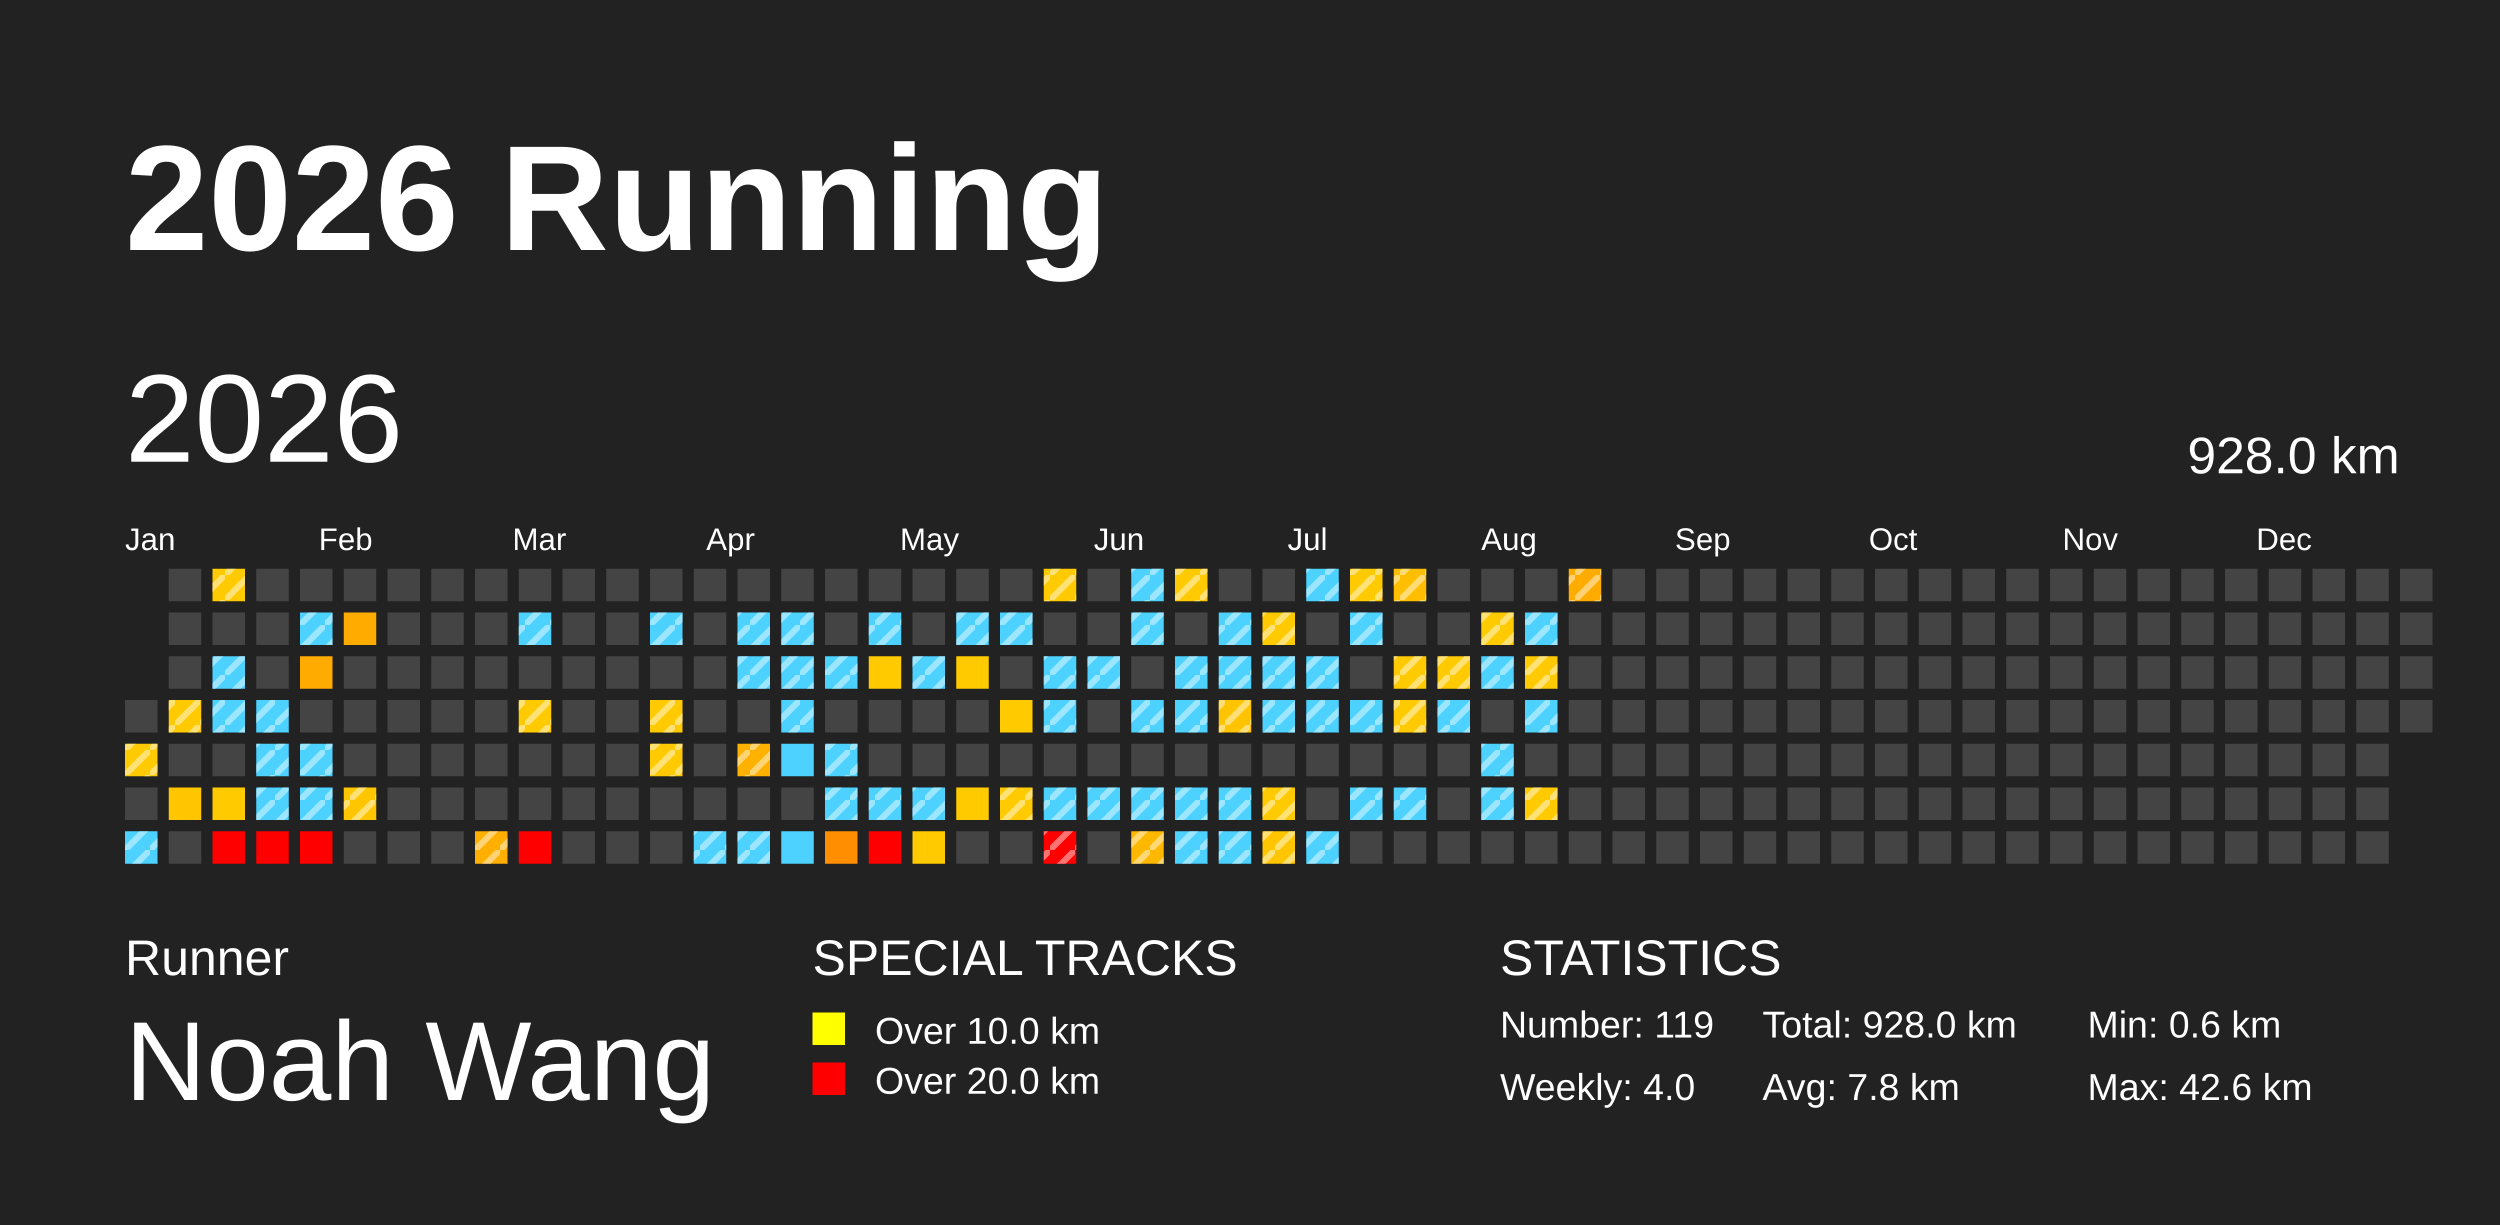
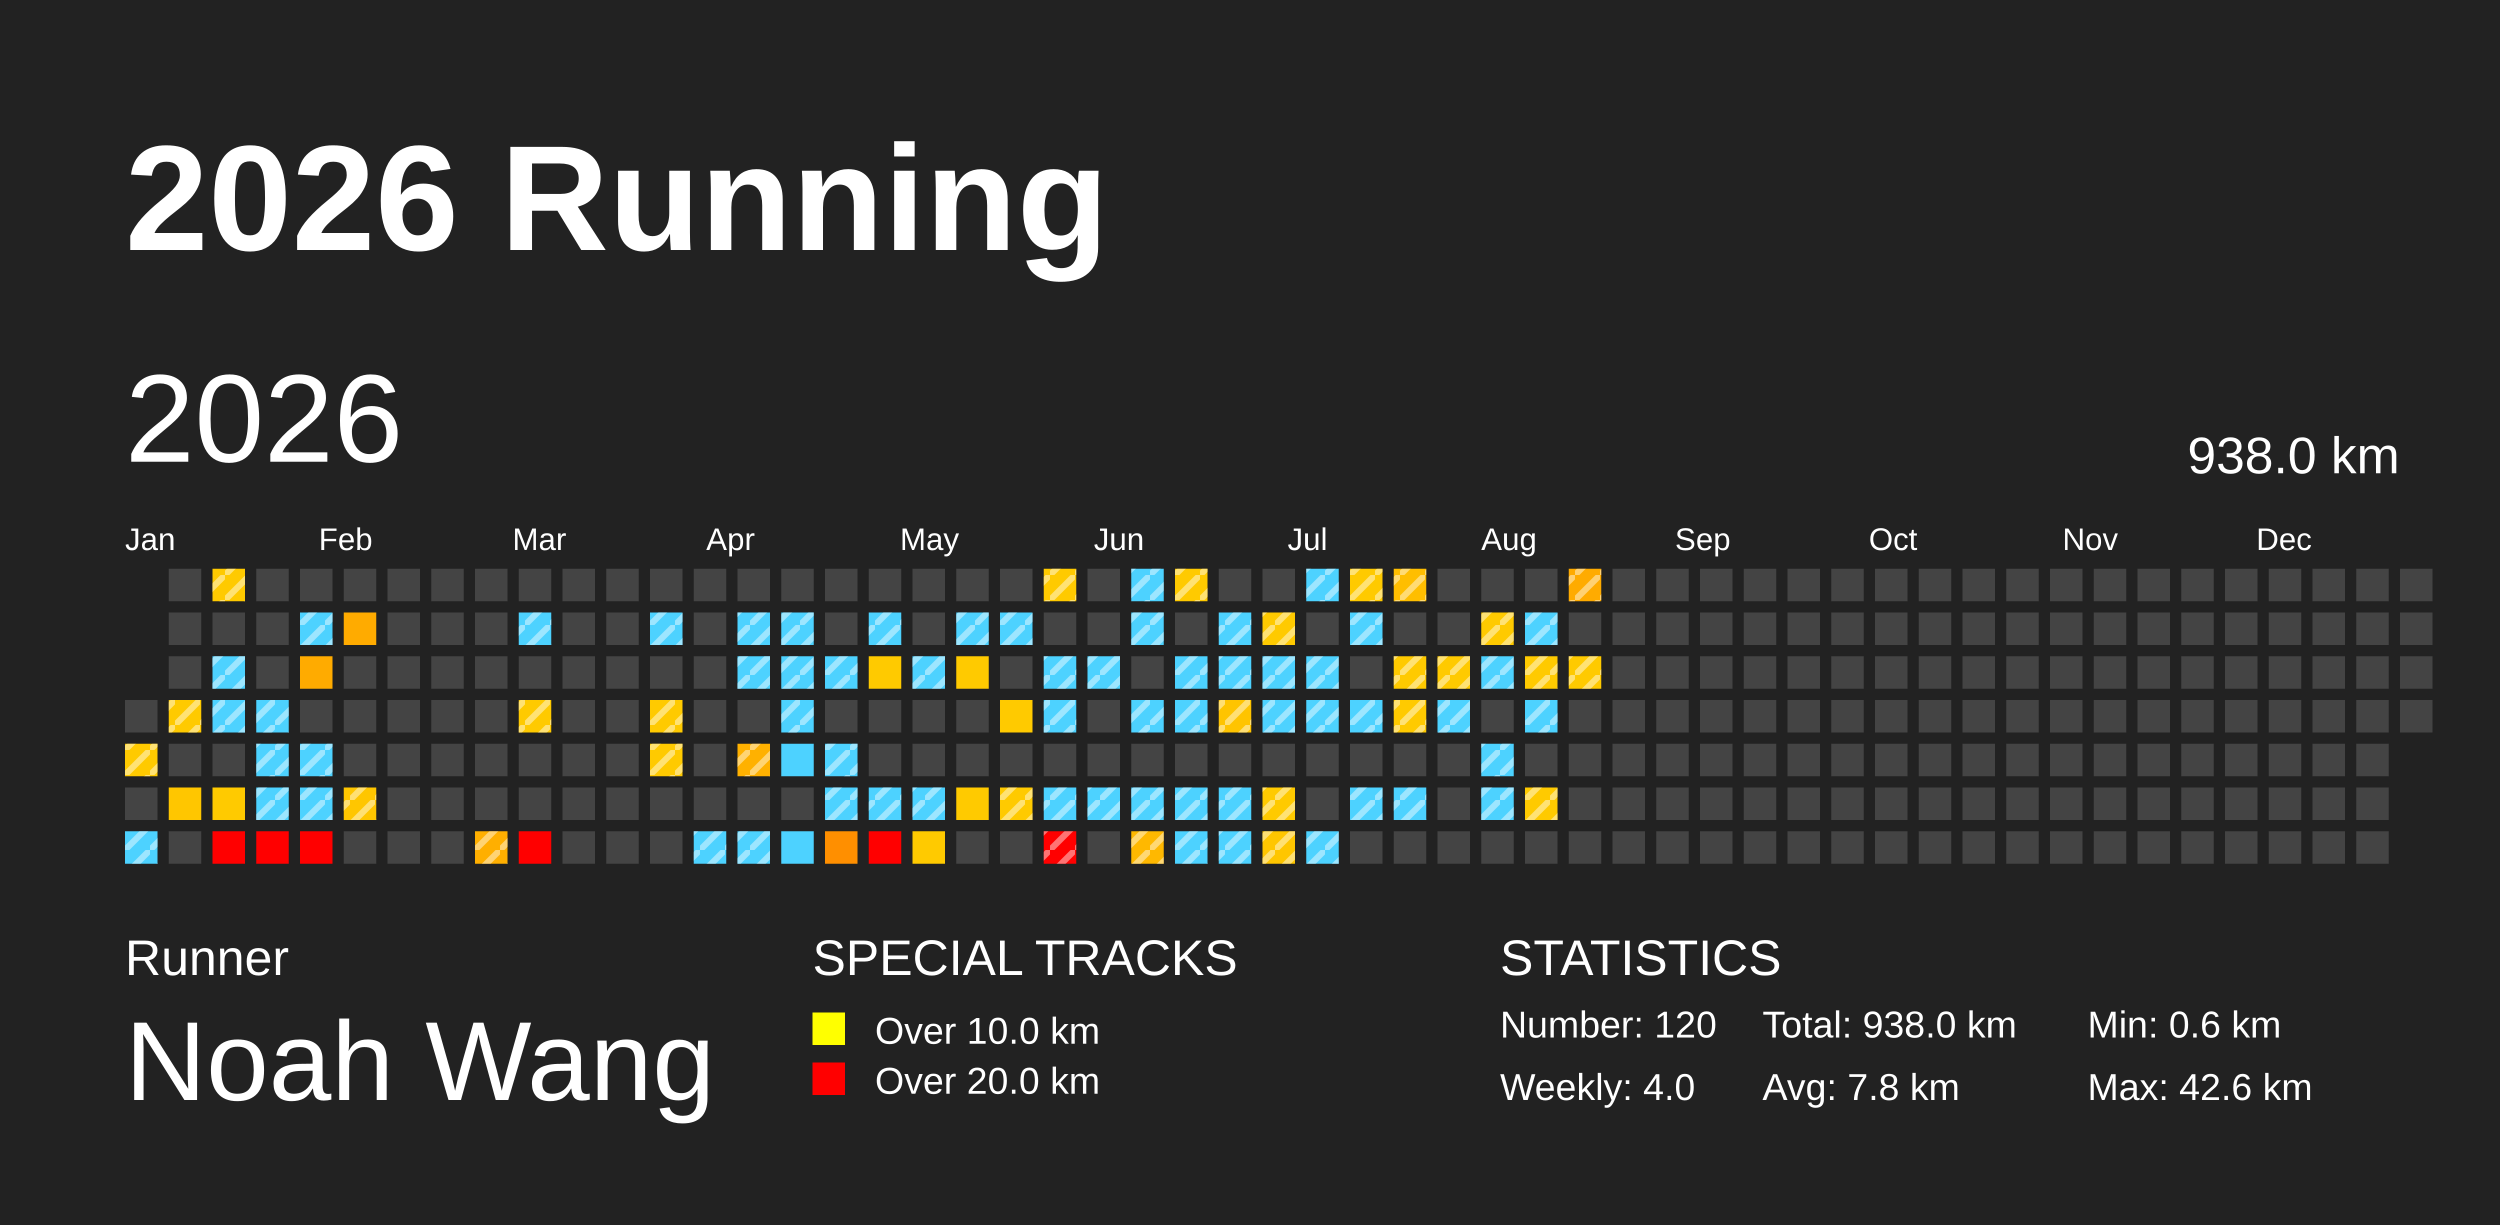
<svg xmlns="http://www.w3.org/2000/svg" baseProfile="full" height="98mm" version="1.1" viewBox="0,0,200,98" width="200mm">
  <defs>
    <pattern height="2" id="indoor-stripe" patternUnits="userSpaceOnUse" width="2">
      <line stroke="white" stroke-opacity="0.45" stroke-width="0.5" x1="0" x2="2" y1="2" y2="0" />
    </pattern>
  </defs>
  <rect fill="#222222" height="98" width="200" x="0" y="0" />
  <text fill="#FFFFFF" style="font-size:12px; font-family:Arial; font-weight:bold;" x="10" y="20">2026 Running</text>
  <text fill="#FFFFFF" style="font-size:4px; font-family:Arial" x="10" y="78">Runner</text>
  <text fill="#FFFFFF" style="font-size:9px; font-family:Arial" x="10" y="88">Noah Wang</text>
  <text fill="#FFFFFF" style="font-size:4px; font-family:Arial" x="65" y="78">SPECIAL TRACKS</text>
  <rect fill="yellow" height="2.6" width="2.6" x="65" y="81" />
  <text fill="#FFFFFF" style="font-size:3px; font-family:Arial" x="70" y="83.5">Over 10.0 km</text>
  <rect fill="red" height="2.6" width="2.6" x="65" y="85" />
  <text fill="#FFFFFF" style="font-size:3px; font-family:Arial" x="70" y="87.5">Over 20.0 km</text>
  <text fill="#FFFFFF" style="font-size:4px; font-family:Arial" x="120" y="78">STATISTICS</text>
-   <text fill="#FFFFFF" style="font-size:3px; font-family:Arial" x="120" y="83">Number: 119</text>
+   <text fill="#FFFFFF" style="font-size:3px; font-family:Arial" x="120" y="83">Number: 120</text>
  <text fill="#FFFFFF" style="font-size:3px; font-family:Arial" x="120" y="88">Weekly: 4.0</text>
-   <text fill="#FFFFFF" style="font-size:3px; font-family:Arial" x="141" y="83">Total: 928.0 km</text>
+   <text fill="#FFFFFF" style="font-size:3px; font-family:Arial" x="141" y="83">Total: 938.0 km</text>
  <text fill="#FFFFFF" style="font-size:3px; font-family:Arial" x="141" y="88">Avg: 7.8 km</text>
  <text fill="#FFFFFF" style="font-size:3px; font-family:Arial" x="167" y="83">Min: 0.6 km</text>
  <text fill="#FFFFFF" style="font-size:3px; font-family:Arial" x="167" y="88">Max: 42.6 km</text>
  <text dominant-baseline="hanging" fill="#FFFFFF" style="font-size:10.0px; font-family:Arial;" x="10" y="30">2026</text>
-   <text dominant-baseline="hanging" fill="#FFFFFF" style="font-size:4.125px; font-family:Arial;" x="175" y="35">928.0 km</text>
+   <text dominant-baseline="hanging" fill="#FFFFFF" style="font-size:4.125px; font-family:Arial;" x="175" y="35">938.0 km</text>
  <text fill="#FFFFFF" style="font-size:2.5px; font-family:Arial" x="10.0" y="44">Jan</text>
  <text fill="#FFFFFF" style="font-size:2.5px; font-family:Arial" x="25.5" y="44">Feb</text>
  <text fill="#FFFFFF" style="font-size:2.5px; font-family:Arial" x="41.0" y="44">Mar</text>
  <text fill="#FFFFFF" style="font-size:2.5px; font-family:Arial" x="56.5" y="44">Apr</text>
  <text fill="#FFFFFF" style="font-size:2.5px; font-family:Arial" x="72.0" y="44">May</text>
  <text fill="#FFFFFF" style="font-size:2.5px; font-family:Arial" x="87.5" y="44">Jun</text>
  <text fill="#FFFFFF" style="font-size:2.5px; font-family:Arial" x="103.0" y="44">Jul</text>
  <text fill="#FFFFFF" style="font-size:2.5px; font-family:Arial" x="118.5" y="44">Aug</text>
  <text fill="#FFFFFF" style="font-size:2.5px; font-family:Arial" x="134.0" y="44">Sep</text>
  <text fill="#FFFFFF" style="font-size:2.5px; font-family:Arial" x="149.5" y="44">Oct</text>
  <text fill="#FFFFFF" style="font-size:2.5px; font-family:Arial" x="165.0" y="44">Nov</text>
  <text fill="#FFFFFF" style="font-size:2.5px; font-family:Arial" x="180.5" y="44">Dec</text>
  <rect fill="#444444" height="2.6" width="2.6" x="10.0" y="56.0" />
  <rect fill="#ffca00" height="2.6" width="2.6" x="10.0" y="59.5" />
  <rect fill="url(#indoor-stripe)" height="2.6" style="pointer-events: none;" width="2.6" x="10.0" y="59.5" />
  <rect fill="#444444" height="2.6" width="2.6" x="10.0" y="63.0" />
  <rect fill="#4dd2ff" height="2.6" width="2.6" x="10.0" y="66.5" />
  <rect fill="url(#indoor-stripe)" height="2.6" style="pointer-events: none;" width="2.6" x="10.0" y="66.5" />
  <rect fill="#444444" height="2.6" width="2.6" x="13.5" y="45.5" />
  <rect fill="#444444" height="2.6" width="2.6" x="13.5" y="49.0" />
  <rect fill="#444444" height="2.6" width="2.6" x="13.5" y="52.5" />
  <rect fill="#ffca00" height="2.6" width="2.6" x="13.5" y="56.0" />
  <rect fill="url(#indoor-stripe)" height="2.6" style="pointer-events: none;" width="2.6" x="13.5" y="56.0" />
  <rect fill="#444444" height="2.6" width="2.6" x="13.5" y="59.5" />
  <rect fill="#ffc600" height="2.6" width="2.6" x="13.5" y="63.0" />
  <rect fill="#444444" height="2.6" width="2.6" x="13.5" y="66.5" />
  <rect fill="#ffca00" height="2.6" width="2.6" x="17.0" y="45.5" />
  <rect fill="url(#indoor-stripe)" height="2.6" style="pointer-events: none;" width="2.6" x="17.0" y="45.5" />
  <rect fill="#444444" height="2.6" width="2.6" x="17.0" y="49.0" />
  <rect fill="#4dd2ff" height="2.6" width="2.6" x="17.0" y="52.5" />
  <rect fill="url(#indoor-stripe)" height="2.6" style="pointer-events: none;" width="2.6" x="17.0" y="52.5" />
  <rect fill="#4dd2ff" height="2.6" width="2.6" x="17.0" y="56.0" />
  <rect fill="url(#indoor-stripe)" height="2.6" style="pointer-events: none;" width="2.6" x="17.0" y="56.0" />
  <rect fill="#444444" height="2.6" width="2.6" x="17.0" y="59.5" />
  <rect fill="#ffca00" height="2.6" width="2.6" x="17.0" y="63.0" />
  <rect fill="red" height="2.6" width="2.6" x="17.0" y="66.5" />
  <rect fill="#444444" height="2.6" width="2.6" x="20.5" y="45.5" />
  <rect fill="#444444" height="2.6" width="2.6" x="20.5" y="49.0" />
  <rect fill="#444444" height="2.6" width="2.6" x="20.5" y="52.5" />
  <rect fill="#4dd2ff" height="2.6" width="2.6" x="20.5" y="56.0" />
  <rect fill="url(#indoor-stripe)" height="2.6" style="pointer-events: none;" width="2.6" x="20.5" y="56.0" />
  <rect fill="#4dd2ff" height="2.6" width="2.6" x="20.5" y="59.5" />
  <rect fill="url(#indoor-stripe)" height="2.6" style="pointer-events: none;" width="2.6" x="20.5" y="59.5" />
  <rect fill="#4dd2ff" height="2.6" width="2.6" x="20.5" y="63.0" />
  <rect fill="url(#indoor-stripe)" height="2.6" style="pointer-events: none;" width="2.6" x="20.5" y="63.0" />
  <rect fill="red" height="2.6" width="2.6" x="20.5" y="66.5" />
  <rect fill="#444444" height="2.6" width="2.6" x="24.0" y="45.5" />
  <rect fill="#4dd2ff" height="2.6" width="2.6" x="24.0" y="49.0" />
  <rect fill="url(#indoor-stripe)" height="2.6" style="pointer-events: none;" width="2.6" x="24.0" y="49.0" />
  <rect fill="#ffab00" height="2.6" width="2.6" x="24.0" y="52.5" />
  <rect fill="#444444" height="2.6" width="2.6" x="24.0" y="56.0" />
  <rect fill="#4dd2ff" height="2.6" width="2.6" x="24.0" y="59.5" />
  <rect fill="url(#indoor-stripe)" height="2.6" style="pointer-events: none;" width="2.6" x="24.0" y="59.5" />
  <rect fill="#4dd2ff" height="2.6" width="2.6" x="24.0" y="63.0" />
  <rect fill="url(#indoor-stripe)" height="2.6" style="pointer-events: none;" width="2.6" x="24.0" y="63.0" />
  <rect fill="red" height="2.6" width="2.6" x="24.0" y="66.5" />
  <rect fill="#444444" height="2.6" width="2.6" x="27.5" y="45.5" />
  <rect fill="#ffab00" height="2.6" width="2.6" x="27.5" y="49.0" />
  <rect fill="#444444" height="2.6" width="2.6" x="27.5" y="52.5" />
  <rect fill="#444444" height="2.6" width="2.6" x="27.5" y="56.0" />
  <rect fill="#444444" height="2.6" width="2.6" x="27.5" y="59.5" />
  <rect fill="#ffc600" height="2.6" width="2.6" x="27.5" y="63.0" />
  <rect fill="url(#indoor-stripe)" height="2.6" style="pointer-events: none;" width="2.6" x="27.5" y="63.0" />
  <rect fill="#444444" height="2.6" width="2.6" x="27.5" y="66.5" />
  <rect fill="#444444" height="2.6" width="2.6" x="31.0" y="45.5" />
  <rect fill="#444444" height="2.6" width="2.6" x="31.0" y="49.0" />
  <rect fill="#444444" height="2.6" width="2.6" x="31.0" y="52.5" />
  <rect fill="#444444" height="2.6" width="2.6" x="31.0" y="56.0" />
  <rect fill="#444444" height="2.6" width="2.6" x="31.0" y="59.5" />
  <rect fill="#444444" height="2.6" width="2.6" x="31.0" y="63.0" />
  <rect fill="#444444" height="2.6" width="2.6" x="31.0" y="66.5" />
  <rect fill="#444444" height="2.6" width="2.6" x="34.5" y="45.5" />
  <rect fill="#444444" height="2.6" width="2.6" x="34.5" y="49.0" />
  <rect fill="#444444" height="2.6" width="2.6" x="34.5" y="52.5" />
  <rect fill="#444444" height="2.6" width="2.6" x="34.5" y="56.0" />
  <rect fill="#444444" height="2.6" width="2.6" x="34.5" y="59.5" />
  <rect fill="#444444" height="2.6" width="2.6" x="34.5" y="63.0" />
  <rect fill="#444444" height="2.6" width="2.6" x="34.5" y="66.5" />
  <rect fill="#444444" height="2.6" width="2.6" x="38.0" y="45.5" />
  <rect fill="#444444" height="2.6" width="2.6" x="38.0" y="49.0" />
  <rect fill="#444444" height="2.6" width="2.6" x="38.0" y="52.5" />
  <rect fill="#444444" height="2.6" width="2.6" x="38.0" y="56.0" />
  <rect fill="#444444" height="2.6" width="2.6" x="38.0" y="59.5" />
  <rect fill="#444444" height="2.6" width="2.6" x="38.0" y="63.0" />
  <rect fill="#ffaf00" height="2.6" width="2.6" x="38.0" y="66.5" />
  <rect fill="url(#indoor-stripe)" height="2.6" style="pointer-events: none;" width="2.6" x="38.0" y="66.5" />
  <rect fill="#444444" height="2.6" width="2.6" x="41.5" y="45.5" />
  <rect fill="#4dd2ff" height="2.6" width="2.6" x="41.5" y="49.0" />
  <rect fill="url(#indoor-stripe)" height="2.6" style="pointer-events: none;" width="2.6" x="41.5" y="49.0" />
  <rect fill="#444444" height="2.6" width="2.6" x="41.5" y="52.5" />
  <rect fill="#ffca00" height="2.6" width="2.6" x="41.5" y="56.0" />
  <rect fill="url(#indoor-stripe)" height="2.6" style="pointer-events: none;" width="2.6" x="41.5" y="56.0" />
  <rect fill="#444444" height="2.6" width="2.6" x="41.5" y="59.5" />
  <rect fill="#444444" height="2.6" width="2.6" x="41.5" y="63.0" />
  <rect fill="red" height="2.6" width="2.6" x="41.5" y="66.5" />
  <rect fill="#444444" height="2.6" width="2.6" x="45.0" y="45.5" />
  <rect fill="#444444" height="2.6" width="2.6" x="45.0" y="49.0" />
  <rect fill="#444444" height="2.6" width="2.6" x="45.0" y="52.5" />
  <rect fill="#444444" height="2.6" width="2.6" x="45.0" y="56.0" />
  <rect fill="#444444" height="2.6" width="2.6" x="45.0" y="59.5" />
  <rect fill="#444444" height="2.6" width="2.6" x="45.0" y="63.0" />
  <rect fill="#444444" height="2.6" width="2.6" x="45.0" y="66.5" />
  <rect fill="#444444" height="2.6" width="2.6" x="48.5" y="45.5" />
  <rect fill="#444444" height="2.6" width="2.6" x="48.5" y="49.0" />
  <rect fill="#444444" height="2.6" width="2.6" x="48.5" y="52.5" />
  <rect fill="#444444" height="2.6" width="2.6" x="48.5" y="56.0" />
  <rect fill="#444444" height="2.6" width="2.6" x="48.5" y="59.5" />
  <rect fill="#444444" height="2.6" width="2.6" x="48.5" y="63.0" />
  <rect fill="#444444" height="2.6" width="2.6" x="48.5" y="66.5" />
  <rect fill="#444444" height="2.6" width="2.6" x="52.0" y="45.5" />
  <rect fill="#4dd2ff" height="2.6" width="2.6" x="52.0" y="49.0" />
  <rect fill="url(#indoor-stripe)" height="2.6" style="pointer-events: none;" width="2.6" x="52.0" y="49.0" />
  <rect fill="#444444" height="2.6" width="2.6" x="52.0" y="52.5" />
  <rect fill="#ffca00" height="2.6" width="2.6" x="52.0" y="56.0" />
  <rect fill="url(#indoor-stripe)" height="2.6" style="pointer-events: none;" width="2.6" x="52.0" y="56.0" />
  <rect fill="#ffca00" height="2.6" width="2.6" x="52.0" y="59.5" />
  <rect fill="url(#indoor-stripe)" height="2.6" style="pointer-events: none;" width="2.6" x="52.0" y="59.5" />
  <rect fill="#444444" height="2.6" width="2.6" x="52.0" y="63.0" />
  <rect fill="#444444" height="2.6" width="2.6" x="52.0" y="66.5" />
  <rect fill="#444444" height="2.6" width="2.6" x="55.5" y="45.5" />
  <rect fill="#444444" height="2.6" width="2.6" x="55.5" y="49.0" />
  <rect fill="#444444" height="2.6" width="2.6" x="55.5" y="52.5" />
  <rect fill="#444444" height="2.6" width="2.6" x="55.5" y="56.0" />
  <rect fill="#444444" height="2.6" width="2.6" x="55.5" y="59.5" />
  <rect fill="#444444" height="2.6" width="2.6" x="55.5" y="63.0" />
  <rect fill="#4dd2ff" height="2.6" width="2.6" x="55.5" y="66.5" />
  <rect fill="url(#indoor-stripe)" height="2.6" style="pointer-events: none;" width="2.6" x="55.5" y="66.5" />
  <rect fill="#444444" height="2.6" width="2.6" x="59.0" y="45.5" />
  <rect fill="#4dd2ff" height="2.6" width="2.6" x="59.0" y="49.0" />
  <rect fill="url(#indoor-stripe)" height="2.6" style="pointer-events: none;" width="2.6" x="59.0" y="49.0" />
  <rect fill="#4dd2ff" height="2.6" width="2.6" x="59.0" y="52.5" />
  <rect fill="url(#indoor-stripe)" height="2.6" style="pointer-events: none;" width="2.6" x="59.0" y="52.5" />
  <rect fill="#444444" height="2.6" width="2.6" x="59.0" y="56.0" />
  <rect fill="#ffb100" height="2.6" width="2.6" x="59.0" y="59.5" />
  <rect fill="url(#indoor-stripe)" height="2.6" style="pointer-events: none;" width="2.6" x="59.0" y="59.5" />
  <rect fill="#444444" height="2.6" width="2.6" x="59.0" y="63.0" />
  <rect fill="#4dd2ff" height="2.6" width="2.6" x="59.0" y="66.5" />
  <rect fill="url(#indoor-stripe)" height="2.6" style="pointer-events: none;" width="2.6" x="59.0" y="66.5" />
  <rect fill="#444444" height="2.6" width="2.6" x="62.5" y="45.5" />
  <rect fill="#4dd2ff" height="2.6" width="2.6" x="62.5" y="49.0" />
  <rect fill="url(#indoor-stripe)" height="2.6" style="pointer-events: none;" width="2.6" x="62.5" y="49.0" />
  <rect fill="#4dd2ff" height="2.6" width="2.6" x="62.5" y="52.5" />
  <rect fill="url(#indoor-stripe)" height="2.6" style="pointer-events: none;" width="2.6" x="62.5" y="52.5" />
  <rect fill="#4dd2ff" height="2.6" width="2.6" x="62.5" y="56.0" />
  <rect fill="url(#indoor-stripe)" height="2.6" style="pointer-events: none;" width="2.6" x="62.5" y="56.0" />
  <rect fill="#4dd2ff" height="2.6" width="2.6" x="62.5" y="59.5" />
  <rect fill="#444444" height="2.6" width="2.6" x="62.5" y="63.0" />
  <rect fill="#4dd2ff" height="2.6" width="2.6" x="62.5" y="66.5" />
  <rect fill="#444444" height="2.6" width="2.6" x="66.0" y="45.5" />
  <rect fill="#444444" height="2.6" width="2.6" x="66.0" y="49.0" />
  <rect fill="#4dd2ff" height="2.6" width="2.6" x="66.0" y="52.5" />
  <rect fill="url(#indoor-stripe)" height="2.6" style="pointer-events: none;" width="2.6" x="66.0" y="52.5" />
  <rect fill="#444444" height="2.6" width="2.6" x="66.0" y="56.0" />
  <rect fill="#4dd2ff" height="2.6" width="2.6" x="66.0" y="59.5" />
  <rect fill="url(#indoor-stripe)" height="2.6" style="pointer-events: none;" width="2.6" x="66.0" y="59.5" />
  <rect fill="#4dd2ff" height="2.6" width="2.6" x="66.0" y="63.0" />
  <rect fill="url(#indoor-stripe)" height="2.6" style="pointer-events: none;" width="2.6" x="66.0" y="63.0" />
  <rect fill="#ff8f00" height="2.6" width="2.6" x="66.0" y="66.5" />
  <rect fill="#444444" height="2.6" width="2.6" x="69.5" y="45.5" />
  <rect fill="#4dd2ff" height="2.6" width="2.6" x="69.5" y="49.0" />
  <rect fill="url(#indoor-stripe)" height="2.6" style="pointer-events: none;" width="2.6" x="69.5" y="49.0" />
  <rect fill="#ffca00" height="2.6" width="2.6" x="69.5" y="52.5" />
  <rect fill="#444444" height="2.6" width="2.6" x="69.5" y="56.0" />
  <rect fill="#444444" height="2.6" width="2.6" x="69.5" y="59.5" />
  <rect fill="#4dd2ff" height="2.6" width="2.6" x="69.5" y="63.0" />
  <rect fill="url(#indoor-stripe)" height="2.6" style="pointer-events: none;" width="2.6" x="69.5" y="63.0" />
  <rect fill="red" height="2.6" width="2.6" x="69.5" y="66.5" />
  <rect fill="#444444" height="2.6" width="2.6" x="73.0" y="45.5" />
  <rect fill="#444444" height="2.6" width="2.6" x="73.0" y="49.0" />
  <rect fill="#4dd2ff" height="2.6" width="2.6" x="73.0" y="52.5" />
  <rect fill="url(#indoor-stripe)" height="2.6" style="pointer-events: none;" width="2.6" x="73.0" y="52.5" />
  <rect fill="#444444" height="2.6" width="2.6" x="73.0" y="56.0" />
  <rect fill="#444444" height="2.6" width="2.6" x="73.0" y="59.5" />
  <rect fill="#4dd2ff" height="2.6" width="2.6" x="73.0" y="63.0" />
  <rect fill="url(#indoor-stripe)" height="2.6" style="pointer-events: none;" width="2.6" x="73.0" y="63.0" />
  <rect fill="#ffca00" height="2.6" width="2.6" x="73.0" y="66.5" />
  <rect fill="#444444" height="2.6" width="2.6" x="76.5" y="45.5" />
  <rect fill="#4dd2ff" height="2.6" width="2.6" x="76.5" y="49.0" />
  <rect fill="url(#indoor-stripe)" height="2.6" style="pointer-events: none;" width="2.6" x="76.5" y="49.0" />
  <rect fill="#ffca00" height="2.6" width="2.6" x="76.5" y="52.5" />
  <rect fill="#444444" height="2.6" width="2.6" x="76.5" y="56.0" />
  <rect fill="#444444" height="2.6" width="2.6" x="76.5" y="59.5" />
  <rect fill="#ffca00" height="2.6" width="2.6" x="76.5" y="63.0" />
  <rect fill="#444444" height="2.6" width="2.6" x="76.5" y="66.5" />
  <rect fill="#444444" height="2.6" width="2.6" x="80.0" y="45.5" />
  <rect fill="#4dd2ff" height="2.6" width="2.6" x="80.0" y="49.0" />
  <rect fill="url(#indoor-stripe)" height="2.6" style="pointer-events: none;" width="2.6" x="80.0" y="49.0" />
  <rect fill="#444444" height="2.6" width="2.6" x="80.0" y="52.5" />
  <rect fill="#ffca00" height="2.6" width="2.6" x="80.0" y="56.0" />
  <rect fill="#444444" height="2.6" width="2.6" x="80.0" y="59.5" />
  <rect fill="#ffca00" height="2.6" width="2.6" x="80.0" y="63.0" />
  <rect fill="url(#indoor-stripe)" height="2.6" style="pointer-events: none;" width="2.6" x="80.0" y="63.0" />
  <rect fill="#444444" height="2.6" width="2.6" x="80.0" y="66.5" />
  <rect fill="#ffca00" height="2.6" width="2.6" x="83.5" y="45.5" />
  <rect fill="url(#indoor-stripe)" height="2.6" style="pointer-events: none;" width="2.6" x="83.5" y="45.5" />
  <rect fill="#444444" height="2.6" width="2.6" x="83.5" y="49.0" />
  <rect fill="#4dd2ff" height="2.6" width="2.6" x="83.5" y="52.5" />
  <rect fill="url(#indoor-stripe)" height="2.6" style="pointer-events: none;" width="2.6" x="83.5" y="52.5" />
  <rect fill="#4dd2ff" height="2.6" width="2.6" x="83.5" y="56.0" />
  <rect fill="url(#indoor-stripe)" height="2.6" style="pointer-events: none;" width="2.6" x="83.5" y="56.0" />
  <rect fill="#444444" height="2.6" width="2.6" x="83.5" y="59.5" />
  <rect fill="#4dd2ff" height="2.6" width="2.6" x="83.5" y="63.0" />
  <rect fill="url(#indoor-stripe)" height="2.6" style="pointer-events: none;" width="2.6" x="83.5" y="63.0" />
  <rect fill="red" height="2.6" width="2.6" x="83.5" y="66.5" />
  <rect fill="url(#indoor-stripe)" height="2.6" style="pointer-events: none;" width="2.6" x="83.5" y="66.5" />
  <rect fill="#444444" height="2.6" width="2.6" x="87.0" y="45.5" />
  <rect fill="#444444" height="2.6" width="2.6" x="87.0" y="49.0" />
  <rect fill="#4dd2ff" height="2.6" width="2.6" x="87.0" y="52.5" />
  <rect fill="url(#indoor-stripe)" height="2.6" style="pointer-events: none;" width="2.6" x="87.0" y="52.5" />
  <rect fill="#444444" height="2.6" width="2.6" x="87.0" y="56.0" />
  <rect fill="#444444" height="2.6" width="2.6" x="87.0" y="59.5" />
  <rect fill="#4dd2ff" height="2.6" width="2.6" x="87.0" y="63.0" />
  <rect fill="url(#indoor-stripe)" height="2.6" style="pointer-events: none;" width="2.6" x="87.0" y="63.0" />
  <rect fill="#444444" height="2.6" width="2.6" x="87.0" y="66.5" />
  <rect fill="#4dd2ff" height="2.6" width="2.6" x="90.5" y="45.5" />
  <rect fill="url(#indoor-stripe)" height="2.6" style="pointer-events: none;" width="2.6" x="90.5" y="45.5" />
  <rect fill="#4dd2ff" height="2.6" width="2.6" x="90.5" y="49.0" />
  <rect fill="url(#indoor-stripe)" height="2.6" style="pointer-events: none;" width="2.6" x="90.5" y="49.0" />
  <rect fill="#444444" height="2.6" width="2.6" x="90.5" y="52.5" />
  <rect fill="#4dd2ff" height="2.6" width="2.6" x="90.5" y="56.0" />
  <rect fill="url(#indoor-stripe)" height="2.6" style="pointer-events: none;" width="2.6" x="90.5" y="56.0" />
  <rect fill="#444444" height="2.6" width="2.6" x="90.5" y="59.5" />
  <rect fill="#4dd2ff" height="2.6" width="2.6" x="90.5" y="63.0" />
  <rect fill="url(#indoor-stripe)" height="2.6" style="pointer-events: none;" width="2.6" x="90.5" y="63.0" />
  <rect fill="#ffb800" height="2.6" width="2.6" x="90.5" y="66.5" />
  <rect fill="url(#indoor-stripe)" height="2.6" style="pointer-events: none;" width="2.6" x="90.5" y="66.5" />
  <rect fill="#ffca00" height="2.6" width="2.6" x="94.0" y="45.5" />
  <rect fill="url(#indoor-stripe)" height="2.6" style="pointer-events: none;" width="2.6" x="94.0" y="45.5" />
  <rect fill="#444444" height="2.6" width="2.6" x="94.0" y="49.0" />
  <rect fill="#4dd2ff" height="2.6" width="2.6" x="94.0" y="52.5" />
  <rect fill="url(#indoor-stripe)" height="2.6" style="pointer-events: none;" width="2.6" x="94.0" y="52.5" />
  <rect fill="#4dd2ff" height="2.6" width="2.6" x="94.0" y="56.0" />
  <rect fill="url(#indoor-stripe)" height="2.6" style="pointer-events: none;" width="2.6" x="94.0" y="56.0" />
  <rect fill="#444444" height="2.6" width="2.6" x="94.0" y="59.5" />
  <rect fill="#4dd2ff" height="2.6" width="2.6" x="94.0" y="63.0" />
  <rect fill="url(#indoor-stripe)" height="2.6" style="pointer-events: none;" width="2.6" x="94.0" y="63.0" />
  <rect fill="#4dd2ff" height="2.6" width="2.6" x="94.0" y="66.5" />
  <rect fill="url(#indoor-stripe)" height="2.6" style="pointer-events: none;" width="2.6" x="94.0" y="66.5" />
  <rect fill="#444444" height="2.6" width="2.6" x="97.5" y="45.5" />
  <rect fill="#4dd2ff" height="2.6" width="2.6" x="97.5" y="49.0" />
  <rect fill="url(#indoor-stripe)" height="2.6" style="pointer-events: none;" width="2.6" x="97.5" y="49.0" />
  <rect fill="#4dd2ff" height="2.6" width="2.6" x="97.5" y="52.5" />
  <rect fill="url(#indoor-stripe)" height="2.6" style="pointer-events: none;" width="2.6" x="97.5" y="52.5" />
  <rect fill="#ffc400" height="2.6" width="2.6" x="97.5" y="56.0" />
  <rect fill="url(#indoor-stripe)" height="2.6" style="pointer-events: none;" width="2.6" x="97.5" y="56.0" />
  <rect fill="#444444" height="2.6" width="2.6" x="97.5" y="59.5" />
  <rect fill="#4dd2ff" height="2.6" width="2.6" x="97.5" y="63.0" />
  <rect fill="url(#indoor-stripe)" height="2.6" style="pointer-events: none;" width="2.6" x="97.5" y="63.0" />
  <rect fill="#4dd2ff" height="2.6" width="2.6" x="97.5" y="66.5" />
  <rect fill="url(#indoor-stripe)" height="2.6" style="pointer-events: none;" width="2.6" x="97.5" y="66.5" />
  <rect fill="#444444" height="2.6" width="2.6" x="101.0" y="45.5" />
  <rect fill="#ffca00" height="2.6" width="2.6" x="101.0" y="49.0" />
  <rect fill="url(#indoor-stripe)" height="2.6" style="pointer-events: none;" width="2.6" x="101.0" y="49.0" />
  <rect fill="#4dd2ff" height="2.6" width="2.6" x="101.0" y="52.5" />
  <rect fill="url(#indoor-stripe)" height="2.6" style="pointer-events: none;" width="2.6" x="101.0" y="52.5" />
  <rect fill="#4dd2ff" height="2.6" width="2.6" x="101.0" y="56.0" />
  <rect fill="url(#indoor-stripe)" height="2.6" style="pointer-events: none;" width="2.6" x="101.0" y="56.0" />
  <rect fill="#444444" height="2.6" width="2.6" x="101.0" y="59.5" />
  <rect fill="#ffca00" height="2.6" width="2.6" x="101.0" y="63.0" />
  <rect fill="url(#indoor-stripe)" height="2.6" style="pointer-events: none;" width="2.6" x="101.0" y="63.0" />
  <rect fill="#ffc600" height="2.6" width="2.6" x="101.0" y="66.5" />
  <rect fill="url(#indoor-stripe)" height="2.6" style="pointer-events: none;" width="2.6" x="101.0" y="66.5" />
  <rect fill="#4dd2ff" height="2.6" width="2.6" x="104.5" y="45.5" />
  <rect fill="url(#indoor-stripe)" height="2.6" style="pointer-events: none;" width="2.6" x="104.5" y="45.5" />
  <rect fill="#444444" height="2.6" width="2.6" x="104.5" y="49.0" />
  <rect fill="#4dd2ff" height="2.6" width="2.6" x="104.5" y="52.5" />
  <rect fill="url(#indoor-stripe)" height="2.6" style="pointer-events: none;" width="2.6" x="104.5" y="52.5" />
  <rect fill="#4dd2ff" height="2.6" width="2.6" x="104.5" y="56.0" />
  <rect fill="url(#indoor-stripe)" height="2.6" style="pointer-events: none;" width="2.6" x="104.5" y="56.0" />
  <rect fill="#444444" height="2.6" width="2.6" x="104.5" y="59.5" />
  <rect fill="#444444" height="2.6" width="2.6" x="104.5" y="63.0" />
  <rect fill="#4dd2ff" height="2.6" width="2.6" x="104.5" y="66.5" />
  <rect fill="url(#indoor-stripe)" height="2.6" style="pointer-events: none;" width="2.6" x="104.5" y="66.5" />
  <rect fill="#ffca00" height="2.6" width="2.6" x="108.0" y="45.5" />
  <rect fill="url(#indoor-stripe)" height="2.6" style="pointer-events: none;" width="2.6" x="108.0" y="45.5" />
  <rect fill="#4dd2ff" height="2.6" width="2.6" x="108.0" y="49.0" />
  <rect fill="url(#indoor-stripe)" height="2.6" style="pointer-events: none;" width="2.6" x="108.0" y="49.0" />
  <rect fill="#444444" height="2.6" width="2.6" x="108.0" y="52.5" />
  <rect fill="#4dd2ff" height="2.6" width="2.6" x="108.0" y="56.0" />
  <rect fill="url(#indoor-stripe)" height="2.6" style="pointer-events: none;" width="2.6" x="108.0" y="56.0" />
  <rect fill="#444444" height="2.6" width="2.6" x="108.0" y="59.5" />
  <rect fill="#4dd2ff" height="2.6" width="2.6" x="108.0" y="63.0" />
  <rect fill="url(#indoor-stripe)" height="2.6" style="pointer-events: none;" width="2.6" x="108.0" y="63.0" />
  <rect fill="#444444" height="2.6" width="2.6" x="108.0" y="66.5" />
  <rect fill="#ffbe00" height="2.6" width="2.6" x="111.5" y="45.5" />
  <rect fill="url(#indoor-stripe)" height="2.6" style="pointer-events: none;" width="2.6" x="111.5" y="45.5" />
  <rect fill="#444444" height="2.6" width="2.6" x="111.5" y="49.0" />
  <rect fill="#ffca00" height="2.6" width="2.6" x="111.5" y="52.5" />
  <rect fill="url(#indoor-stripe)" height="2.6" style="pointer-events: none;" width="2.6" x="111.5" y="52.5" />
  <rect fill="#ffca00" height="2.6" width="2.6" x="111.5" y="56.0" />
  <rect fill="url(#indoor-stripe)" height="2.6" style="pointer-events: none;" width="2.6" x="111.5" y="56.0" />
  <rect fill="#444444" height="2.6" width="2.6" x="111.5" y="59.5" />
  <rect fill="#4dd2ff" height="2.6" width="2.6" x="111.5" y="63.0" />
  <rect fill="url(#indoor-stripe)" height="2.6" style="pointer-events: none;" width="2.6" x="111.5" y="63.0" />
  <rect fill="#444444" height="2.6" width="2.6" x="111.5" y="66.5" />
  <rect fill="#444444" height="2.6" width="2.6" x="115.0" y="45.5" />
  <rect fill="#444444" height="2.6" width="2.6" x="115.0" y="49.0" />
  <rect fill="#ffca00" height="2.6" width="2.6" x="115.0" y="52.5" />
  <rect fill="url(#indoor-stripe)" height="2.6" style="pointer-events: none;" width="2.6" x="115.0" y="52.5" />
  <rect fill="#4dd2ff" height="2.6" width="2.6" x="115.0" y="56.0" />
  <rect fill="url(#indoor-stripe)" height="2.6" style="pointer-events: none;" width="2.6" x="115.0" y="56.0" />
  <rect fill="#444444" height="2.6" width="2.6" x="115.0" y="59.5" />
  <rect fill="#444444" height="2.6" width="2.6" x="115.0" y="63.0" />
  <rect fill="#444444" height="2.6" width="2.6" x="115.0" y="66.5" />
  <rect fill="#444444" height="2.6" width="2.6" x="118.5" y="45.5" />
  <rect fill="#ffca00" height="2.6" width="2.6" x="118.5" y="49.0" />
  <rect fill="url(#indoor-stripe)" height="2.6" style="pointer-events: none;" width="2.6" x="118.5" y="49.0" />
  <rect fill="#4dd2ff" height="2.6" width="2.6" x="118.5" y="52.5" />
  <rect fill="url(#indoor-stripe)" height="2.6" style="pointer-events: none;" width="2.6" x="118.5" y="52.5" />
  <rect fill="#444444" height="2.6" width="2.6" x="118.5" y="56.0" />
  <rect fill="#4dd2ff" height="2.6" width="2.6" x="118.5" y="59.5" />
  <rect fill="url(#indoor-stripe)" height="2.6" style="pointer-events: none;" width="2.6" x="118.5" y="59.5" />
  <rect fill="#4dd2ff" height="2.6" width="2.6" x="118.5" y="63.0" />
  <rect fill="url(#indoor-stripe)" height="2.6" style="pointer-events: none;" width="2.6" x="118.5" y="63.0" />
  <rect fill="#444444" height="2.6" width="2.6" x="118.5" y="66.5" />
  <rect fill="#444444" height="2.6" width="2.6" x="122.0" y="45.5" />
  <rect fill="#4dd2ff" height="2.6" width="2.6" x="122.0" y="49.0" />
  <rect fill="url(#indoor-stripe)" height="2.6" style="pointer-events: none;" width="2.6" x="122.0" y="49.0" />
  <rect fill="#ffca00" height="2.6" width="2.6" x="122.0" y="52.5" />
  <rect fill="url(#indoor-stripe)" height="2.6" style="pointer-events: none;" width="2.6" x="122.0" y="52.5" />
  <rect fill="#4dd2ff" height="2.6" width="2.6" x="122.0" y="56.0" />
  <rect fill="url(#indoor-stripe)" height="2.6" style="pointer-events: none;" width="2.6" x="122.0" y="56.0" />
  <rect fill="#444444" height="2.6" width="2.6" x="122.0" y="59.5" />
  <rect fill="#ffca00" height="2.6" width="2.6" x="122.0" y="63.0" />
  <rect fill="url(#indoor-stripe)" height="2.6" style="pointer-events: none;" width="2.6" x="122.0" y="63.0" />
  <rect fill="#444444" height="2.6" width="2.6" x="122.0" y="66.5" />
  <rect fill="#ffab00" height="2.6" width="2.6" x="125.5" y="45.5" />
  <rect fill="url(#indoor-stripe)" height="2.6" style="pointer-events: none;" width="2.6" x="125.5" y="45.5" />
  <rect fill="#444444" height="2.6" width="2.6" x="125.5" y="49.0" />
-   <rect fill="#444444" height="2.6" width="2.6" x="125.5" y="52.5" />
+   <rect fill="#ffca00" height="2.6" width="2.6" x="125.5" y="52.5" />
+   <rect fill="url(#indoor-stripe)" height="2.6" style="pointer-events: none;" width="2.6" x="125.5" y="52.5" />
  <rect fill="#444444" height="2.6" width="2.6" x="125.5" y="56.0" />
  <rect fill="#444444" height="2.6" width="2.6" x="125.5" y="59.5" />
  <rect fill="#444444" height="2.6" width="2.6" x="125.5" y="63.0" />
  <rect fill="#444444" height="2.6" width="2.6" x="125.5" y="66.5" />
  <rect fill="#444444" height="2.6" width="2.6" x="129.0" y="45.5" />
  <rect fill="#444444" height="2.6" width="2.6" x="129.0" y="49.0" />
  <rect fill="#444444" height="2.6" width="2.6" x="129.0" y="52.5" />
  <rect fill="#444444" height="2.6" width="2.6" x="129.0" y="56.0" />
  <rect fill="#444444" height="2.6" width="2.6" x="129.0" y="59.5" />
  <rect fill="#444444" height="2.6" width="2.6" x="129.0" y="63.0" />
  <rect fill="#444444" height="2.6" width="2.6" x="129.0" y="66.5" />
  <rect fill="#444444" height="2.6" width="2.6" x="132.5" y="45.5" />
  <rect fill="#444444" height="2.6" width="2.6" x="132.5" y="49.0" />
  <rect fill="#444444" height="2.6" width="2.6" x="132.5" y="52.5" />
  <rect fill="#444444" height="2.6" width="2.6" x="132.5" y="56.0" />
  <rect fill="#444444" height="2.6" width="2.6" x="132.5" y="59.5" />
  <rect fill="#444444" height="2.6" width="2.6" x="132.5" y="63.0" />
  <rect fill="#444444" height="2.6" width="2.6" x="132.5" y="66.5" />
  <rect fill="#444444" height="2.6" width="2.6" x="136.0" y="45.5" />
  <rect fill="#444444" height="2.6" width="2.6" x="136.0" y="49.0" />
  <rect fill="#444444" height="2.6" width="2.6" x="136.0" y="52.5" />
  <rect fill="#444444" height="2.6" width="2.6" x="136.0" y="56.0" />
  <rect fill="#444444" height="2.6" width="2.6" x="136.0" y="59.5" />
  <rect fill="#444444" height="2.6" width="2.6" x="136.0" y="63.0" />
  <rect fill="#444444" height="2.6" width="2.6" x="136.0" y="66.5" />
  <rect fill="#444444" height="2.6" width="2.6" x="139.5" y="45.5" />
  <rect fill="#444444" height="2.6" width="2.6" x="139.5" y="49.0" />
  <rect fill="#444444" height="2.6" width="2.6" x="139.5" y="52.5" />
  <rect fill="#444444" height="2.6" width="2.6" x="139.5" y="56.0" />
  <rect fill="#444444" height="2.6" width="2.6" x="139.5" y="59.5" />
  <rect fill="#444444" height="2.6" width="2.6" x="139.5" y="63.0" />
  <rect fill="#444444" height="2.6" width="2.6" x="139.5" y="66.5" />
  <rect fill="#444444" height="2.6" width="2.6" x="143.0" y="45.5" />
  <rect fill="#444444" height="2.6" width="2.6" x="143.0" y="49.0" />
  <rect fill="#444444" height="2.6" width="2.6" x="143.0" y="52.5" />
  <rect fill="#444444" height="2.6" width="2.6" x="143.0" y="56.0" />
  <rect fill="#444444" height="2.6" width="2.6" x="143.0" y="59.5" />
  <rect fill="#444444" height="2.6" width="2.6" x="143.0" y="63.0" />
  <rect fill="#444444" height="2.6" width="2.6" x="143.0" y="66.5" />
  <rect fill="#444444" height="2.6" width="2.6" x="146.5" y="45.5" />
  <rect fill="#444444" height="2.6" width="2.6" x="146.5" y="49.0" />
  <rect fill="#444444" height="2.6" width="2.6" x="146.5" y="52.5" />
  <rect fill="#444444" height="2.6" width="2.6" x="146.5" y="56.0" />
  <rect fill="#444444" height="2.6" width="2.6" x="146.5" y="59.5" />
  <rect fill="#444444" height="2.6" width="2.6" x="146.5" y="63.0" />
  <rect fill="#444444" height="2.6" width="2.6" x="146.5" y="66.5" />
  <rect fill="#444444" height="2.6" width="2.6" x="150.0" y="45.5" />
  <rect fill="#444444" height="2.6" width="2.6" x="150.0" y="49.0" />
  <rect fill="#444444" height="2.6" width="2.6" x="150.0" y="52.5" />
  <rect fill="#444444" height="2.6" width="2.6" x="150.0" y="56.0" />
  <rect fill="#444444" height="2.6" width="2.6" x="150.0" y="59.5" />
  <rect fill="#444444" height="2.6" width="2.6" x="150.0" y="63.0" />
  <rect fill="#444444" height="2.6" width="2.6" x="150.0" y="66.5" />
  <rect fill="#444444" height="2.6" width="2.6" x="153.5" y="45.5" />
  <rect fill="#444444" height="2.6" width="2.6" x="153.5" y="49.0" />
  <rect fill="#444444" height="2.6" width="2.6" x="153.5" y="52.5" />
  <rect fill="#444444" height="2.6" width="2.6" x="153.5" y="56.0" />
  <rect fill="#444444" height="2.6" width="2.6" x="153.5" y="59.5" />
  <rect fill="#444444" height="2.6" width="2.6" x="153.5" y="63.0" />
  <rect fill="#444444" height="2.6" width="2.6" x="153.5" y="66.5" />
  <rect fill="#444444" height="2.6" width="2.6" x="157.0" y="45.5" />
  <rect fill="#444444" height="2.6" width="2.6" x="157.0" y="49.0" />
  <rect fill="#444444" height="2.6" width="2.6" x="157.0" y="52.5" />
  <rect fill="#444444" height="2.6" width="2.6" x="157.0" y="56.0" />
  <rect fill="#444444" height="2.6" width="2.6" x="157.0" y="59.5" />
  <rect fill="#444444" height="2.6" width="2.6" x="157.0" y="63.0" />
  <rect fill="#444444" height="2.6" width="2.6" x="157.0" y="66.5" />
  <rect fill="#444444" height="2.6" width="2.6" x="160.5" y="45.5" />
  <rect fill="#444444" height="2.6" width="2.6" x="160.5" y="49.0" />
  <rect fill="#444444" height="2.6" width="2.6" x="160.5" y="52.5" />
  <rect fill="#444444" height="2.6" width="2.6" x="160.5" y="56.0" />
  <rect fill="#444444" height="2.6" width="2.6" x="160.5" y="59.5" />
  <rect fill="#444444" height="2.6" width="2.6" x="160.5" y="63.0" />
  <rect fill="#444444" height="2.6" width="2.6" x="160.5" y="66.5" />
  <rect fill="#444444" height="2.6" width="2.6" x="164.0" y="45.5" />
  <rect fill="#444444" height="2.6" width="2.6" x="164.0" y="49.0" />
  <rect fill="#444444" height="2.6" width="2.6" x="164.0" y="52.5" />
  <rect fill="#444444" height="2.6" width="2.6" x="164.0" y="56.0" />
  <rect fill="#444444" height="2.6" width="2.6" x="164.0" y="59.5" />
  <rect fill="#444444" height="2.6" width="2.6" x="164.0" y="63.0" />
  <rect fill="#444444" height="2.6" width="2.6" x="164.0" y="66.5" />
  <rect fill="#444444" height="2.6" width="2.6" x="167.5" y="45.5" />
  <rect fill="#444444" height="2.6" width="2.6" x="167.5" y="49.0" />
  <rect fill="#444444" height="2.6" width="2.6" x="167.5" y="52.5" />
  <rect fill="#444444" height="2.6" width="2.6" x="167.5" y="56.0" />
  <rect fill="#444444" height="2.6" width="2.6" x="167.5" y="59.5" />
  <rect fill="#444444" height="2.6" width="2.6" x="167.5" y="63.0" />
  <rect fill="#444444" height="2.6" width="2.6" x="167.5" y="66.5" />
  <rect fill="#444444" height="2.6" width="2.6" x="171.0" y="45.5" />
  <rect fill="#444444" height="2.6" width="2.6" x="171.0" y="49.0" />
  <rect fill="#444444" height="2.6" width="2.6" x="171.0" y="52.5" />
  <rect fill="#444444" height="2.6" width="2.6" x="171.0" y="56.0" />
  <rect fill="#444444" height="2.6" width="2.6" x="171.0" y="59.5" />
  <rect fill="#444444" height="2.6" width="2.6" x="171.0" y="63.0" />
  <rect fill="#444444" height="2.6" width="2.6" x="171.0" y="66.5" />
  <rect fill="#444444" height="2.6" width="2.6" x="174.5" y="45.5" />
  <rect fill="#444444" height="2.6" width="2.6" x="174.5" y="49.0" />
  <rect fill="#444444" height="2.6" width="2.6" x="174.5" y="52.5" />
  <rect fill="#444444" height="2.6" width="2.6" x="174.5" y="56.0" />
  <rect fill="#444444" height="2.6" width="2.6" x="174.5" y="59.5" />
  <rect fill="#444444" height="2.6" width="2.6" x="174.5" y="63.0" />
  <rect fill="#444444" height="2.6" width="2.6" x="174.5" y="66.5" />
  <rect fill="#444444" height="2.6" width="2.6" x="178.0" y="45.5" />
  <rect fill="#444444" height="2.6" width="2.6" x="178.0" y="49.0" />
  <rect fill="#444444" height="2.6" width="2.6" x="178.0" y="52.5" />
  <rect fill="#444444" height="2.6" width="2.6" x="178.0" y="56.0" />
  <rect fill="#444444" height="2.6" width="2.6" x="178.0" y="59.5" />
  <rect fill="#444444" height="2.6" width="2.6" x="178.0" y="63.0" />
  <rect fill="#444444" height="2.6" width="2.6" x="178.0" y="66.5" />
  <rect fill="#444444" height="2.6" width="2.6" x="181.5" y="45.5" />
  <rect fill="#444444" height="2.6" width="2.6" x="181.5" y="49.0" />
  <rect fill="#444444" height="2.6" width="2.6" x="181.5" y="52.5" />
  <rect fill="#444444" height="2.6" width="2.6" x="181.5" y="56.0" />
  <rect fill="#444444" height="2.6" width="2.6" x="181.5" y="59.5" />
  <rect fill="#444444" height="2.6" width="2.6" x="181.5" y="63.0" />
  <rect fill="#444444" height="2.6" width="2.6" x="181.5" y="66.5" />
  <rect fill="#444444" height="2.6" width="2.6" x="185.0" y="45.5" />
  <rect fill="#444444" height="2.6" width="2.6" x="185.0" y="49.0" />
  <rect fill="#444444" height="2.6" width="2.6" x="185.0" y="52.5" />
  <rect fill="#444444" height="2.6" width="2.6" x="185.0" y="56.0" />
  <rect fill="#444444" height="2.6" width="2.6" x="185.0" y="59.5" />
  <rect fill="#444444" height="2.6" width="2.6" x="185.0" y="63.0" />
  <rect fill="#444444" height="2.6" width="2.6" x="185.0" y="66.5" />
  <rect fill="#444444" height="2.6" width="2.6" x="188.5" y="45.5" />
  <rect fill="#444444" height="2.6" width="2.6" x="188.5" y="49.0" />
  <rect fill="#444444" height="2.6" width="2.6" x="188.5" y="52.5" />
  <rect fill="#444444" height="2.6" width="2.6" x="188.5" y="56.0" />
  <rect fill="#444444" height="2.6" width="2.6" x="188.5" y="59.5" />
  <rect fill="#444444" height="2.6" width="2.6" x="188.5" y="63.0" />
  <rect fill="#444444" height="2.6" width="2.6" x="188.5" y="66.5" />
  <rect fill="#444444" height="2.6" width="2.6" x="192.0" y="45.5" />
  <rect fill="#444444" height="2.6" width="2.6" x="192.0" y="49.0" />
  <rect fill="#444444" height="2.6" width="2.6" x="192.0" y="52.5" />
  <rect fill="#444444" height="2.6" width="2.6" x="192.0" y="56.0" />
</svg>
